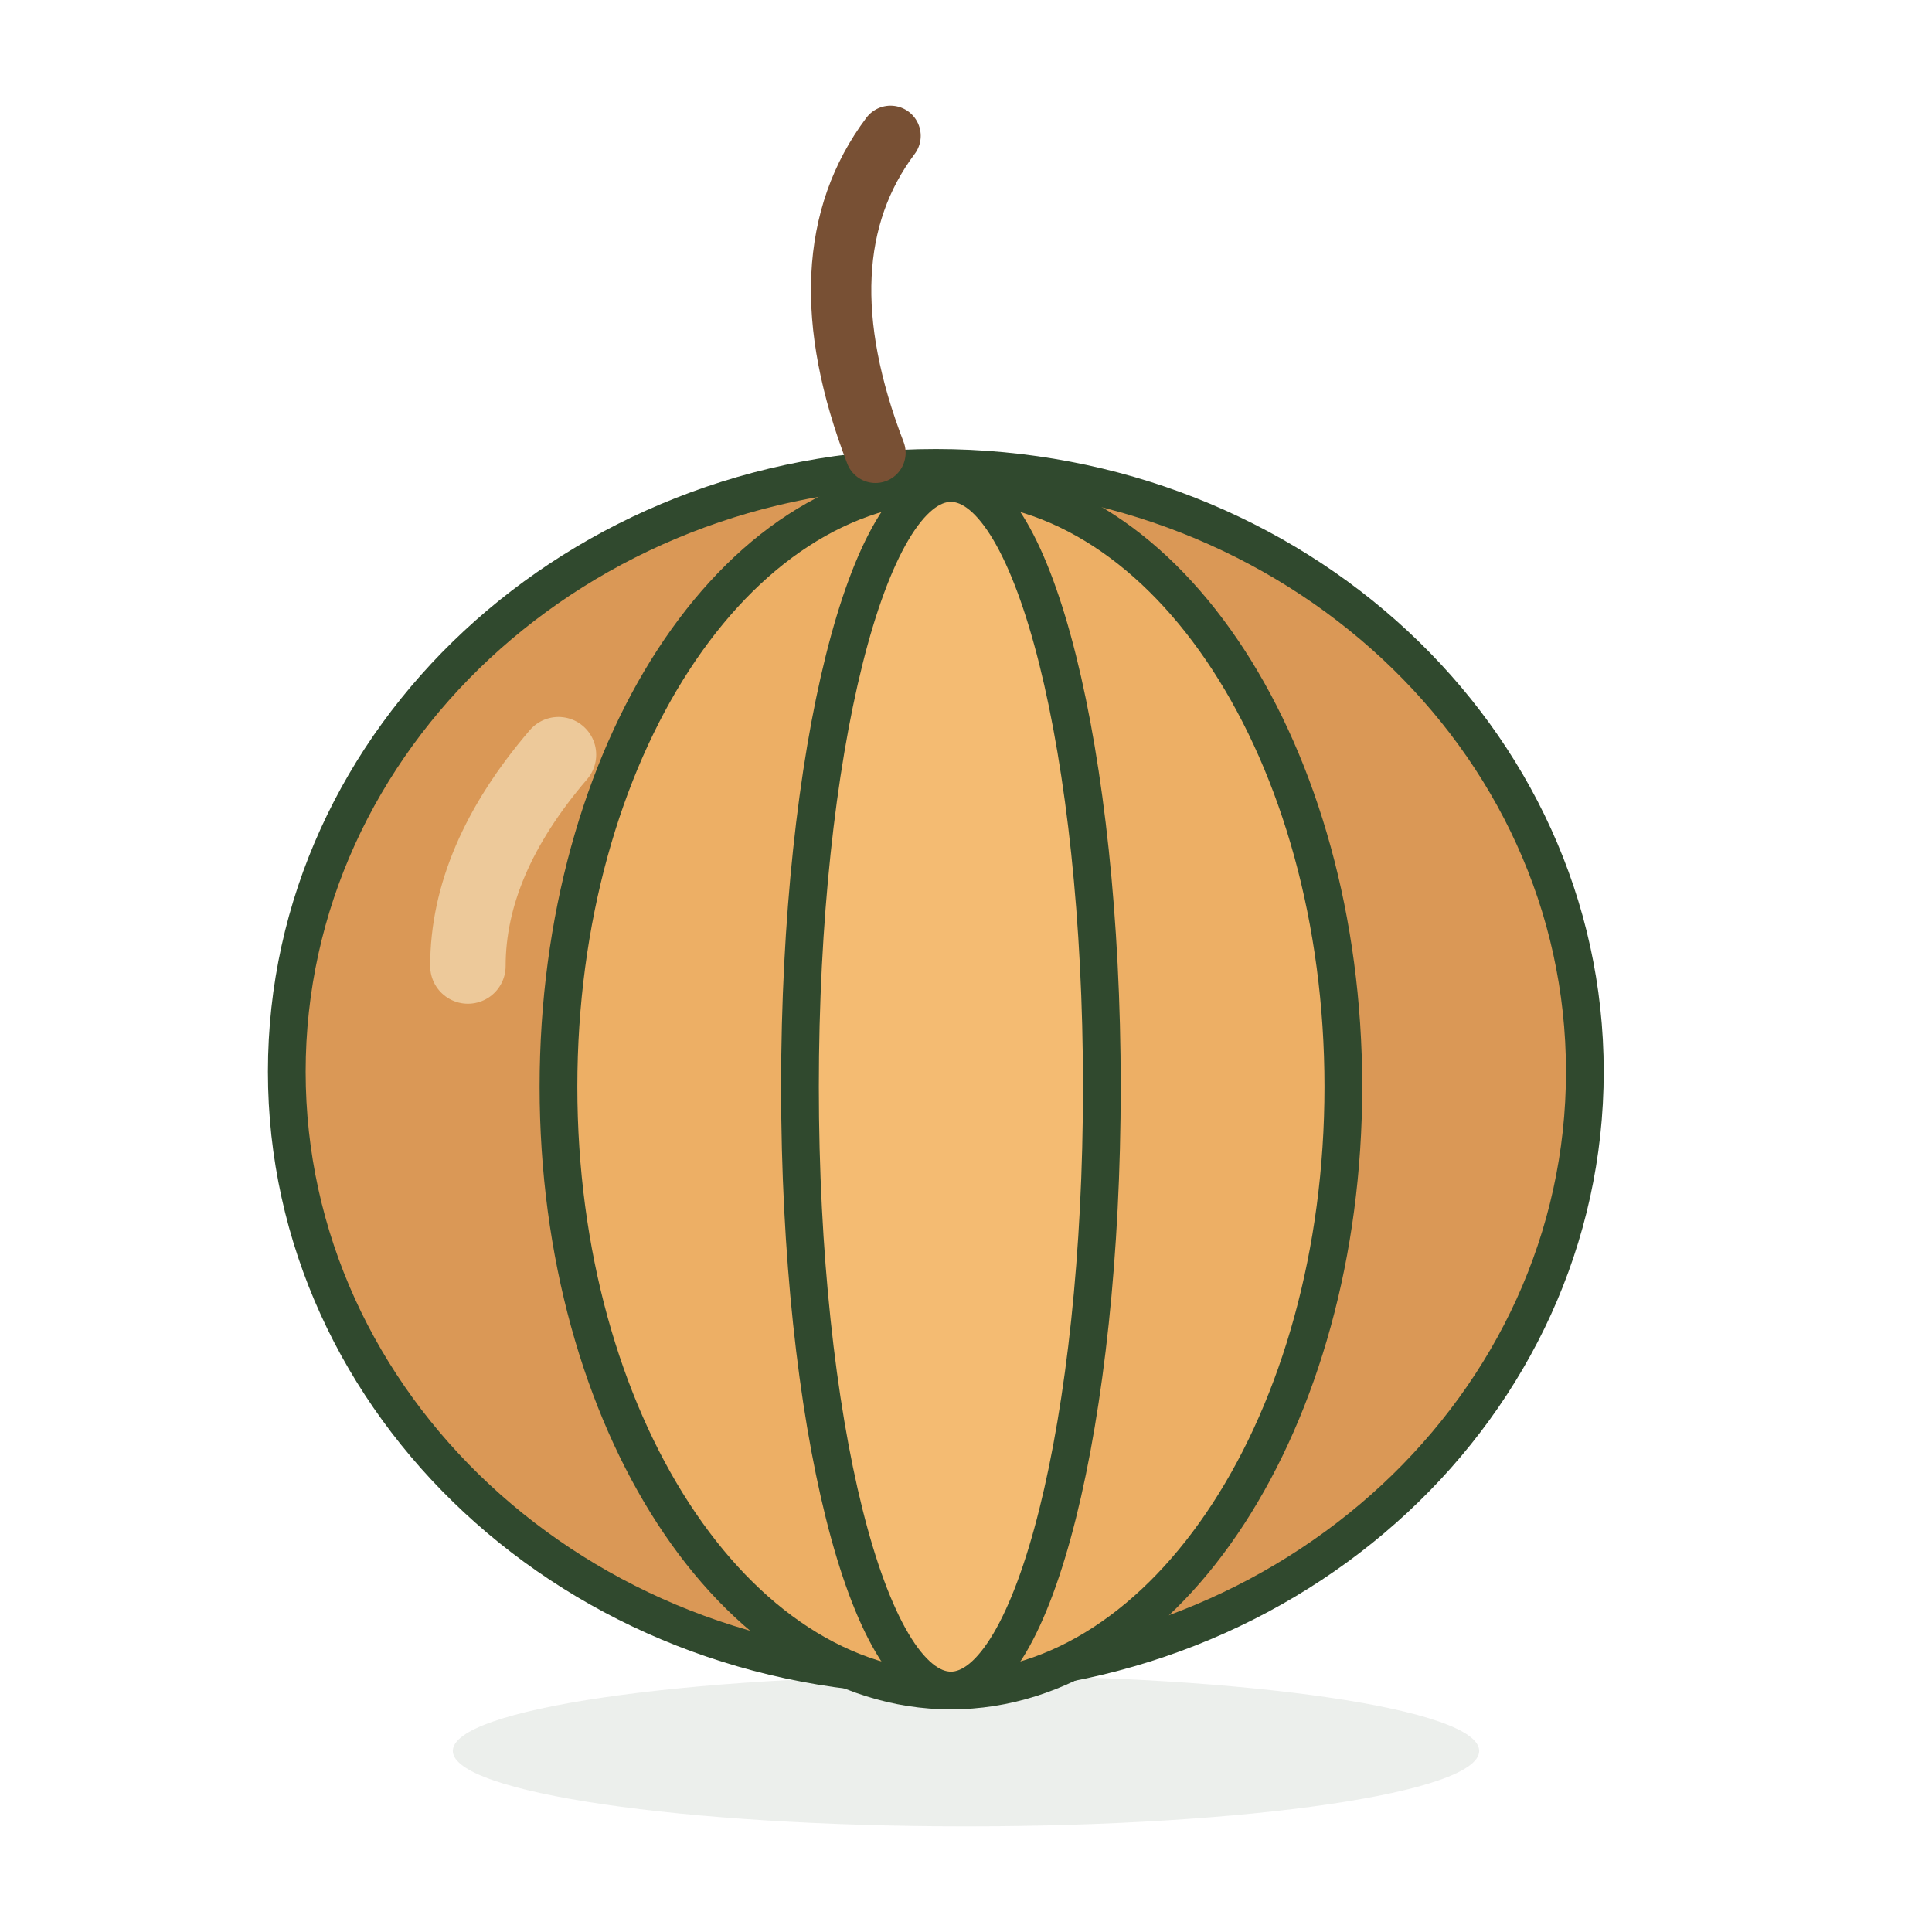
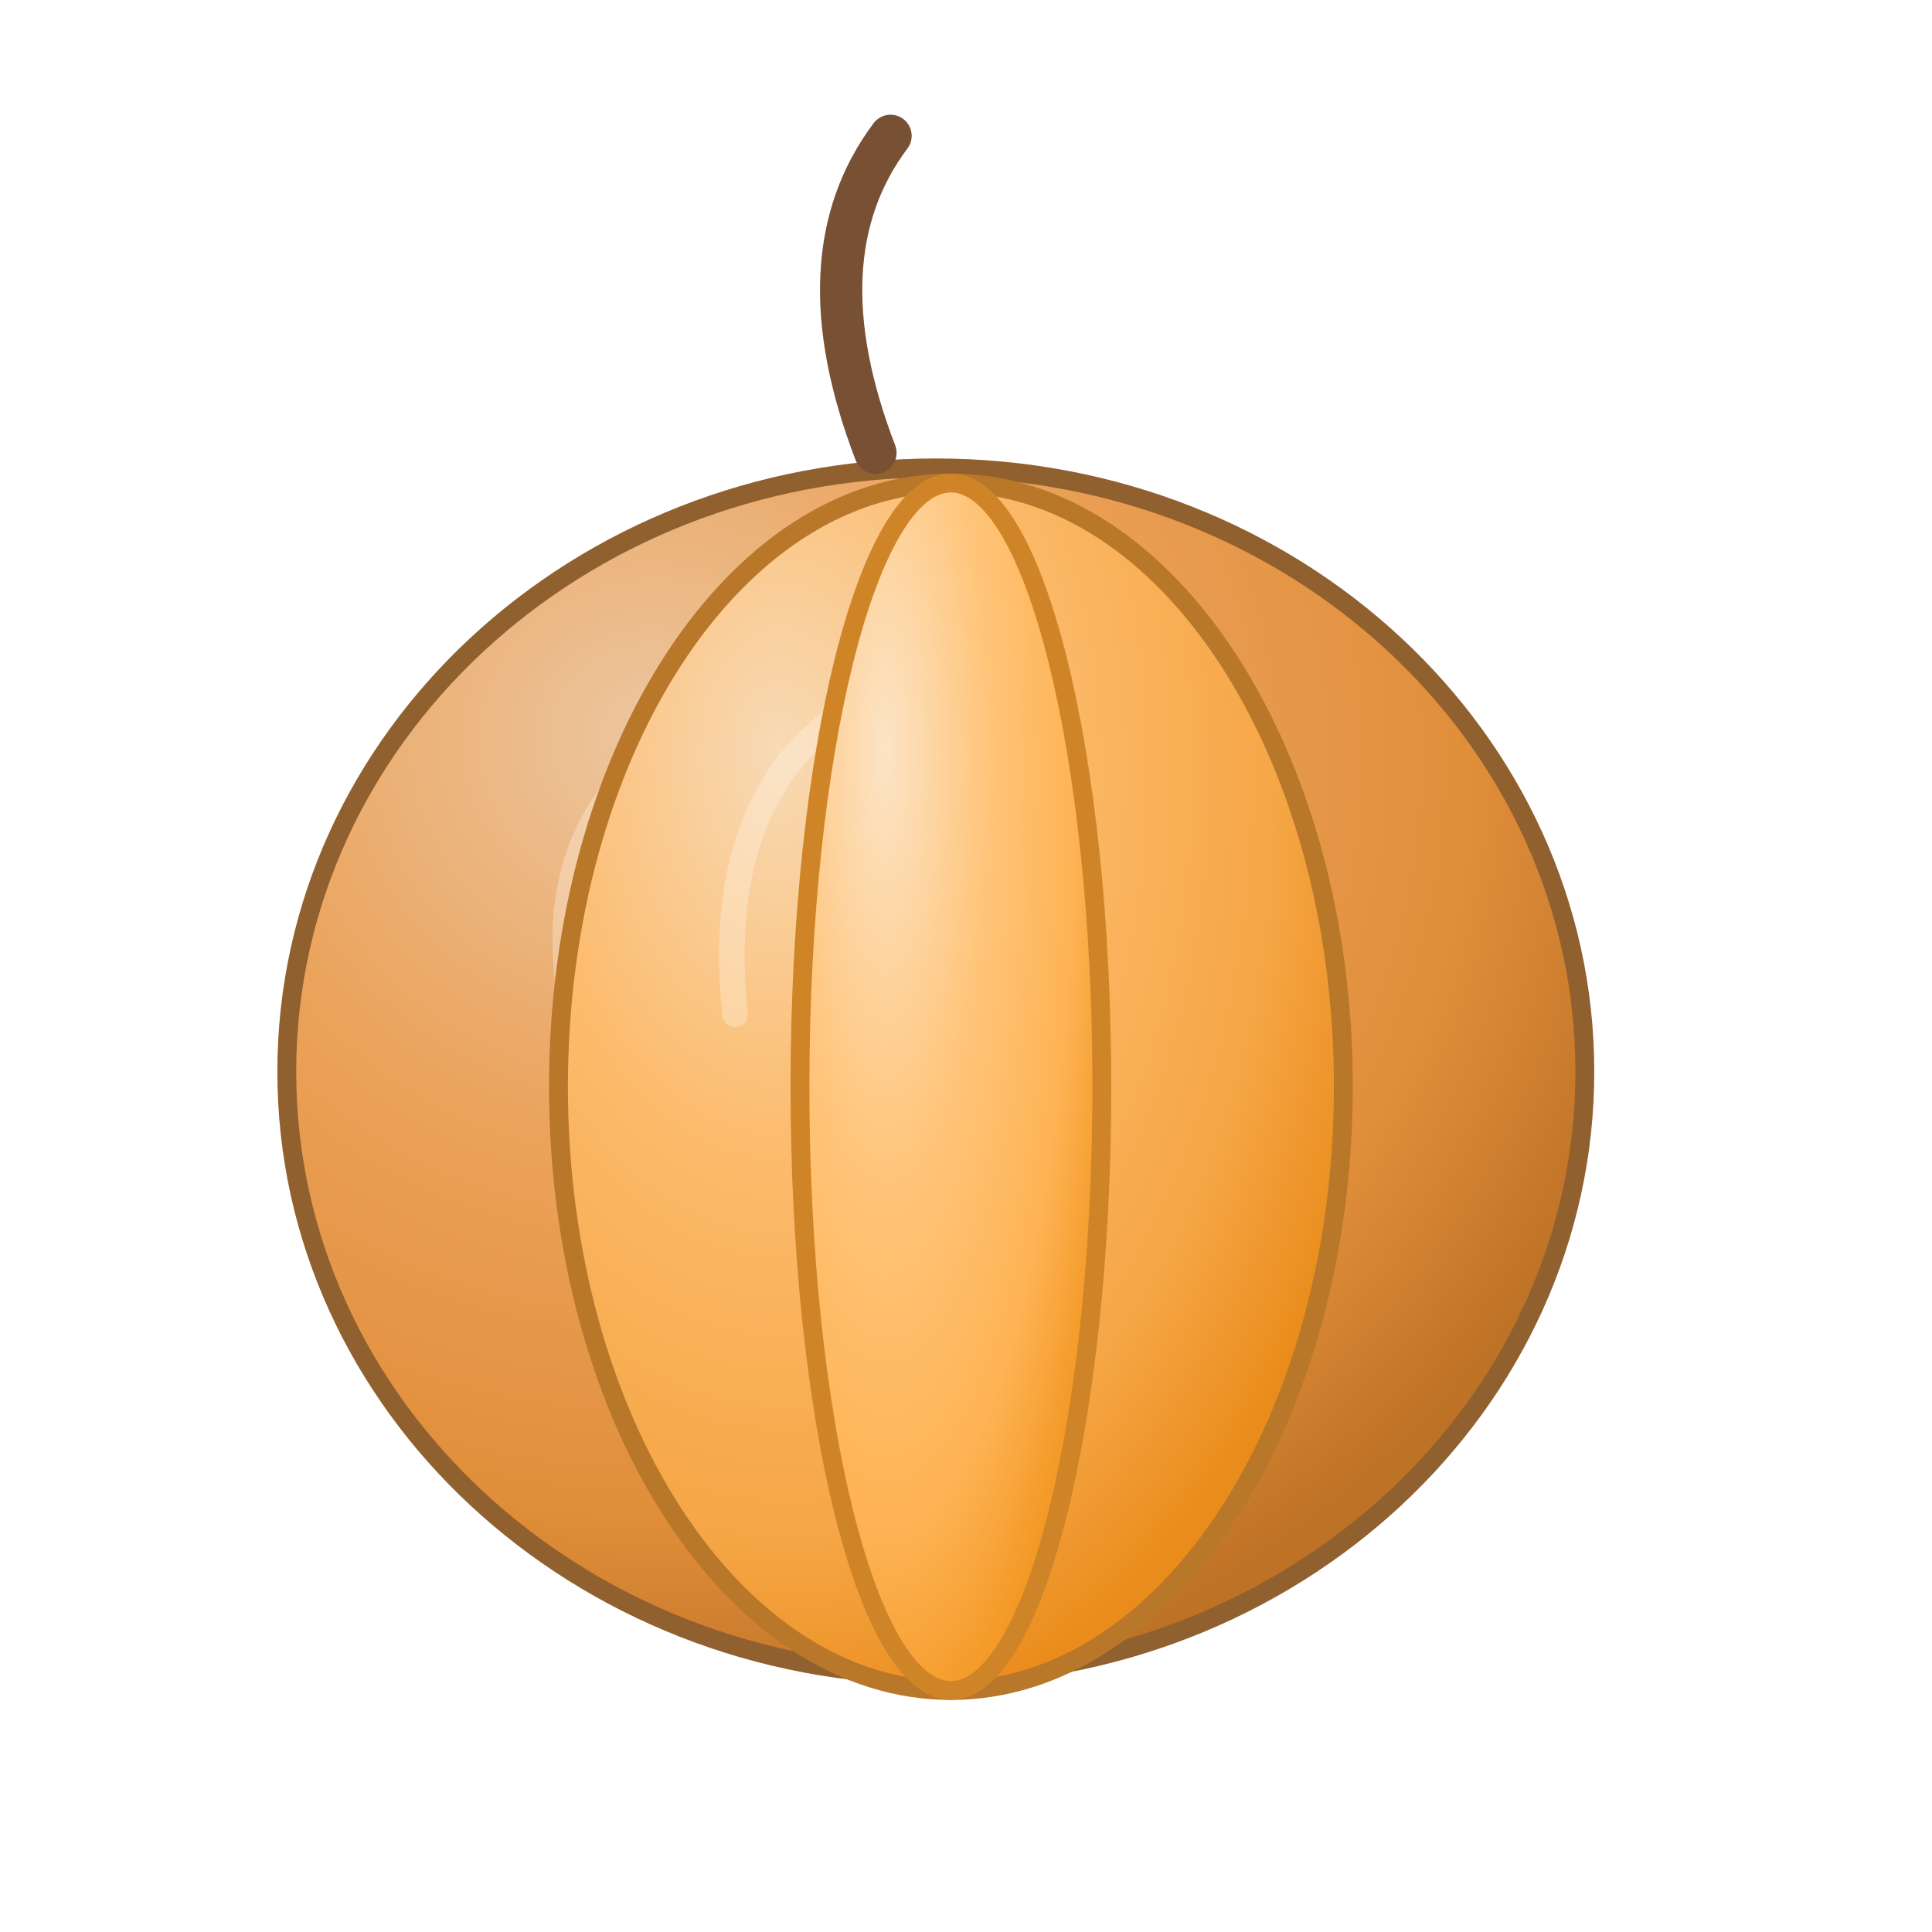
- <svg xmlns="http://www.w3.org/2000/svg" width="128" height="128" viewBox="0 0 128 128">
-   <ellipse cx="64" cy="116" rx="34" ry="5" fill="#30492e" opacity=".09" />
-   <ellipse cx="62" cy="71" rx="43" ry="40" fill="#da9856" stroke="#30492e" stroke-width="2.5" />
-   <ellipse cx="63" cy="72" rx="26" ry="40" fill="#edaf65" stroke="#30492e" stroke-width="2.5" />
-   <ellipse cx="63" cy="72" rx="10" ry="40" fill="#f4bb72" stroke="#30492e" stroke-width="2.5" />
-   <path d="M58 30q-5 -13 1 -21" fill="none" stroke="#785034" stroke-width="4" stroke-linejoin="round" stroke-linecap="round" />
-   <path d="M37 50q-6 7 -6 14" fill="none" stroke="#fff9dd" stroke-width="5" stroke-linecap="round" opacity=".5" />
+ <svg xmlns="http://www.w3.org/2000/svg" width="256" height="256" viewBox="0 0 128 128">
+   <defs>
+     <radialGradient id="f0" cx="29%" cy="25%" r="80%" fx="28%" fy="22%">
+       <stop offset="0%" stop-color="#ecc6a0" />
+       <stop offset="42%" stop-color="#eba25a" />
+       <stop offset="78%" stop-color="#e18e3a" />
+       <stop offset="100%" stop-color="#be7225" />
+     </radialGradient>
+     <radialGradient id="f1" cx="29%" cy="25%" r="80%" fx="28%" fy="22%">
+       <stop offset="0%" stop-color="#f8dab6" />
+       <stop offset="42%" stop-color="#fcba6a" />
+       <stop offset="78%" stop-color="#f6a747" />
+       <stop offset="100%" stop-color="#ea8c1c" />
+     </radialGradient>
+     <radialGradient id="f2" cx="29%" cy="25%" r="80%" fx="28%" fy="22%">
+       <stop offset="0%" stop-color="#fce4c6" />
+       <stop offset="42%" stop-color="#ffc57b" />
+       <stop offset="78%" stop-color="#feb354" />
+       <stop offset="100%" stop-color="#f39926" />
+     </radialGradient>
+   </defs>
+   <g>
+     <ellipse cx="62" cy="71" rx="43" ry="40" fill="url(#f0)" stroke="#91602f" stroke-width="1.25" />
+     <path d="M38.35 66.20 Q35.34 49.00 57.70 43.80" fill="none" stroke="#fffaf0" stroke-width="2.795" stroke-linecap="round" opacity=".32" />
+     <ellipse cx="63" cy="72" rx="26" ry="40" fill="url(#f1)" stroke="#b87729" stroke-width="1.25" />
+     <path d="M48.70 67.20 Q46.88 50.00 60.40 44.80" fill="none" stroke="#fffaf0" stroke-width="1.69" stroke-linecap="round" opacity=".32" />
+     <ellipse cx="63" cy="72" rx="10" ry="40" fill="url(#f2)" stroke="#cf8527" stroke-width="1.25" />
+     <path d="M58 30q-5 -13 1 -21" fill="none" stroke="#785034" stroke-width="2.8" stroke-linejoin="round" stroke-linecap="round" />
+   </g>
</svg>
